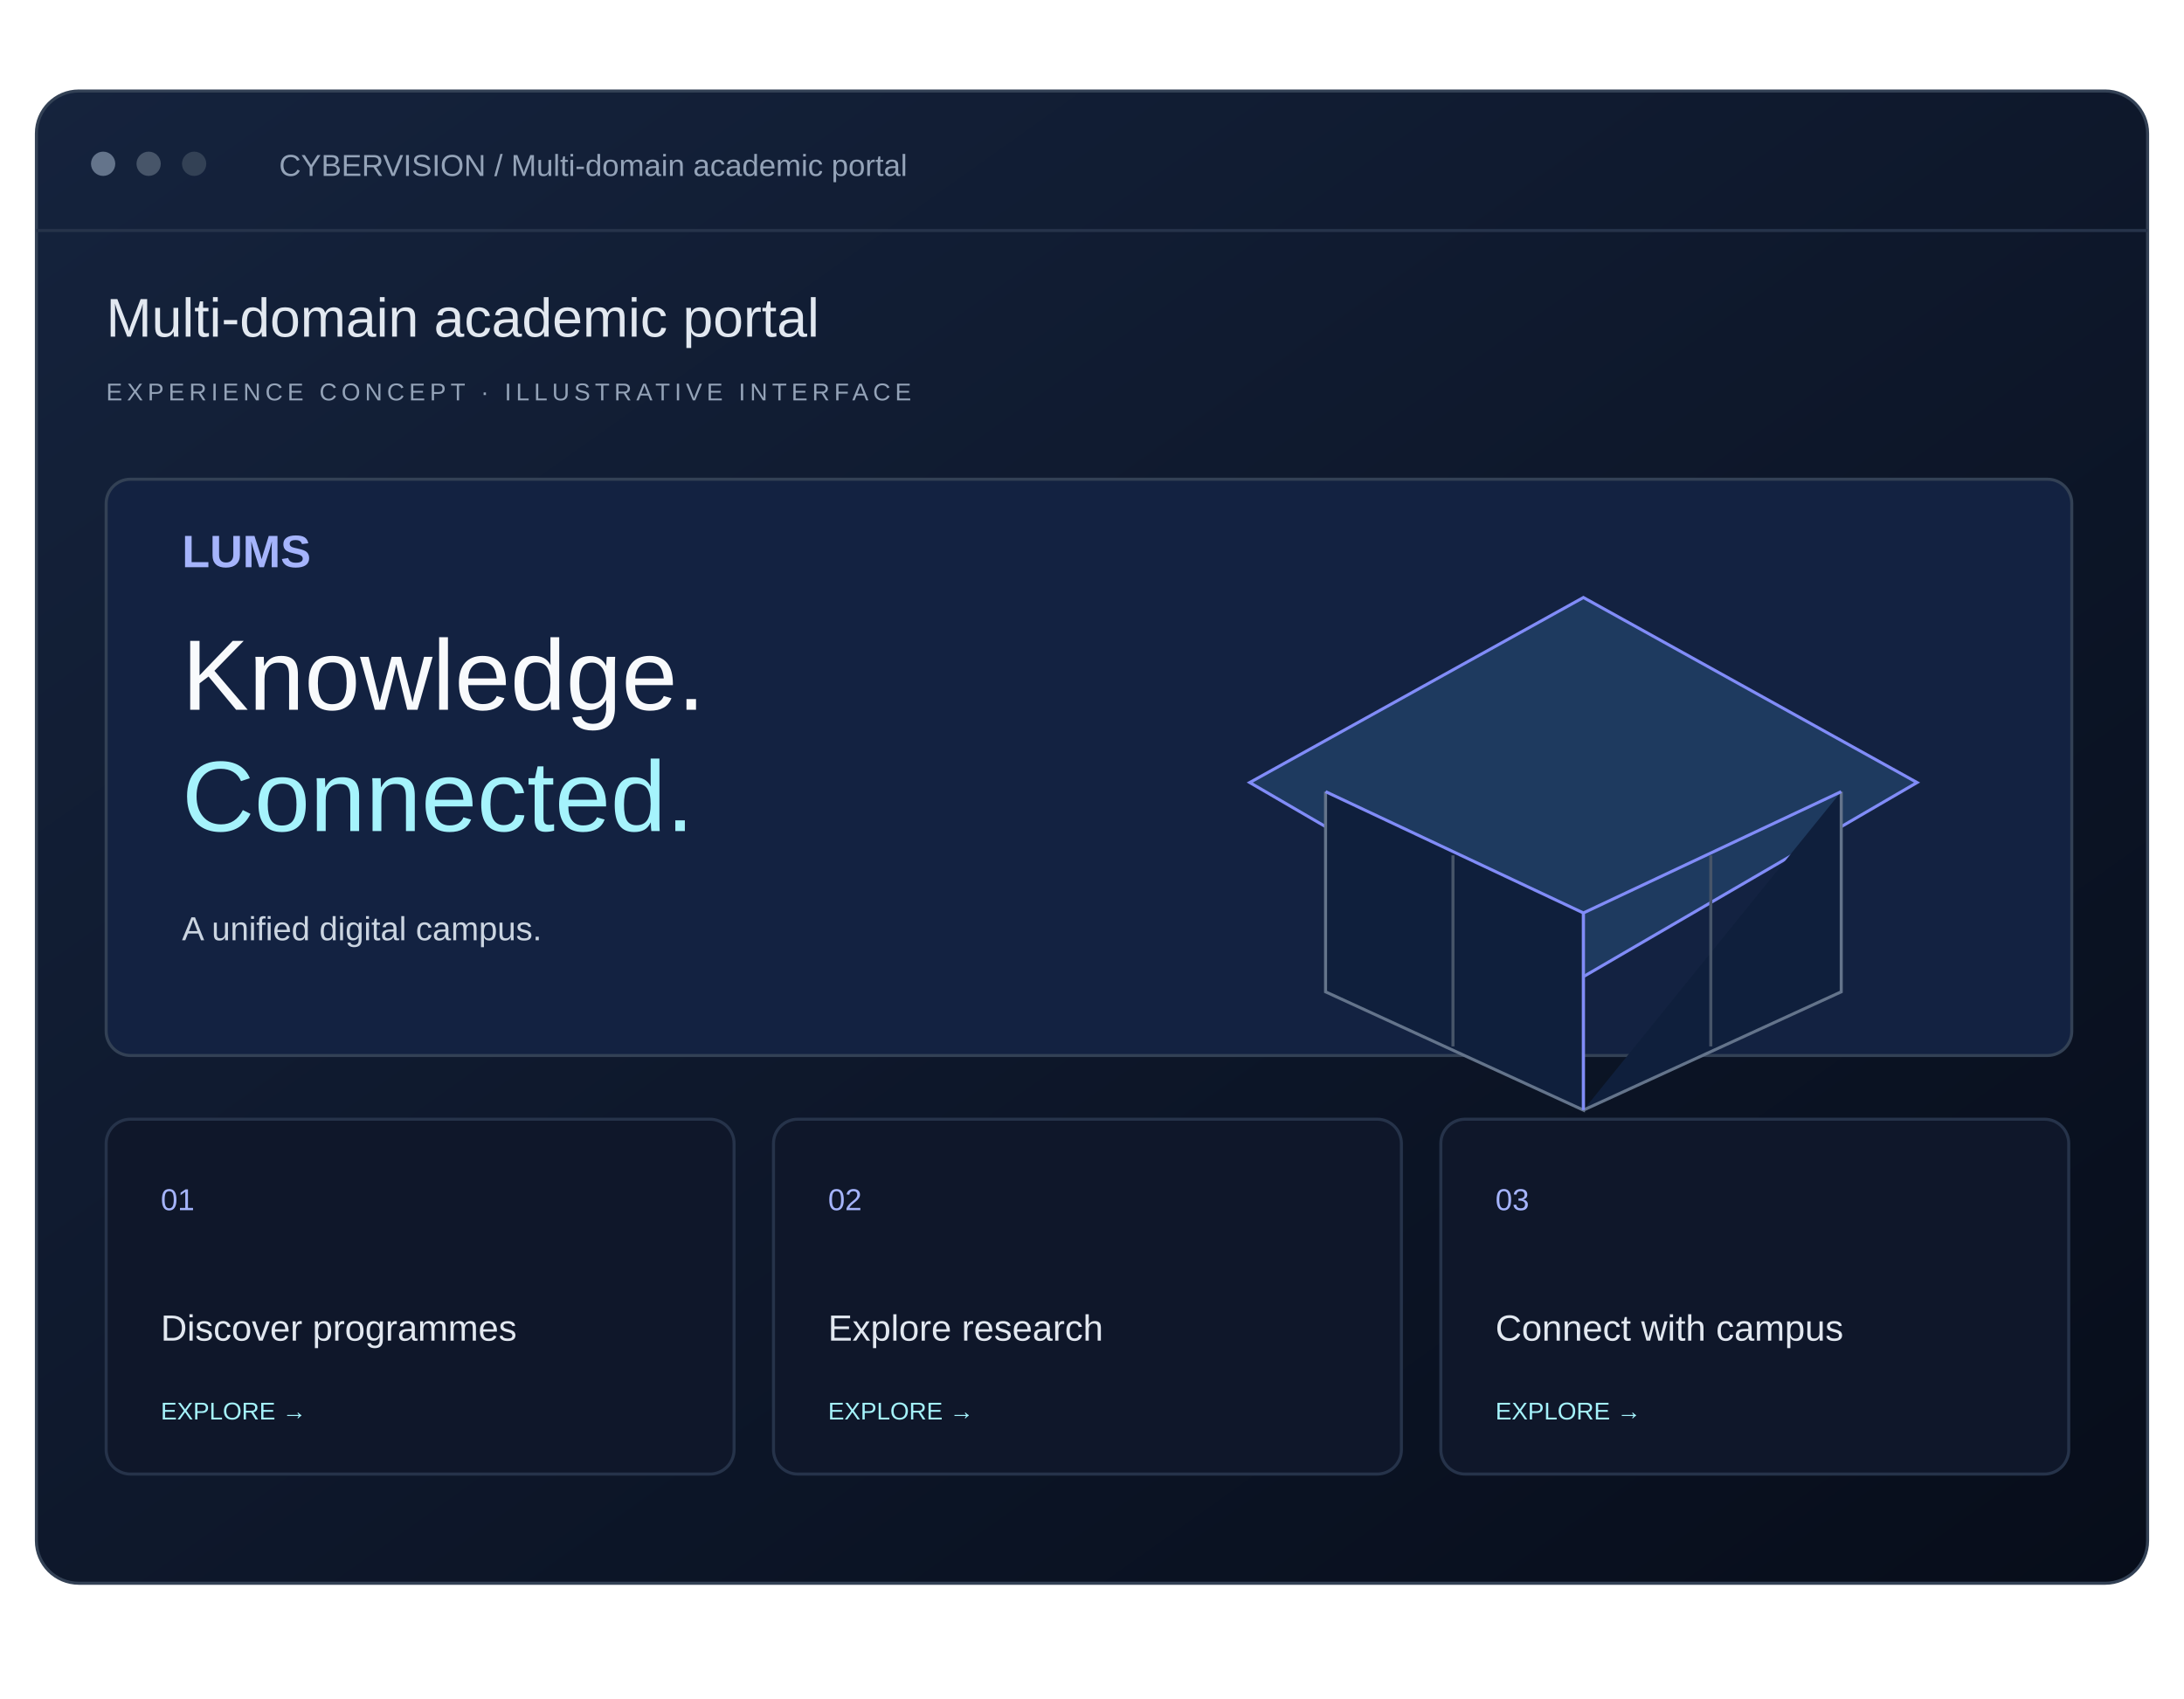
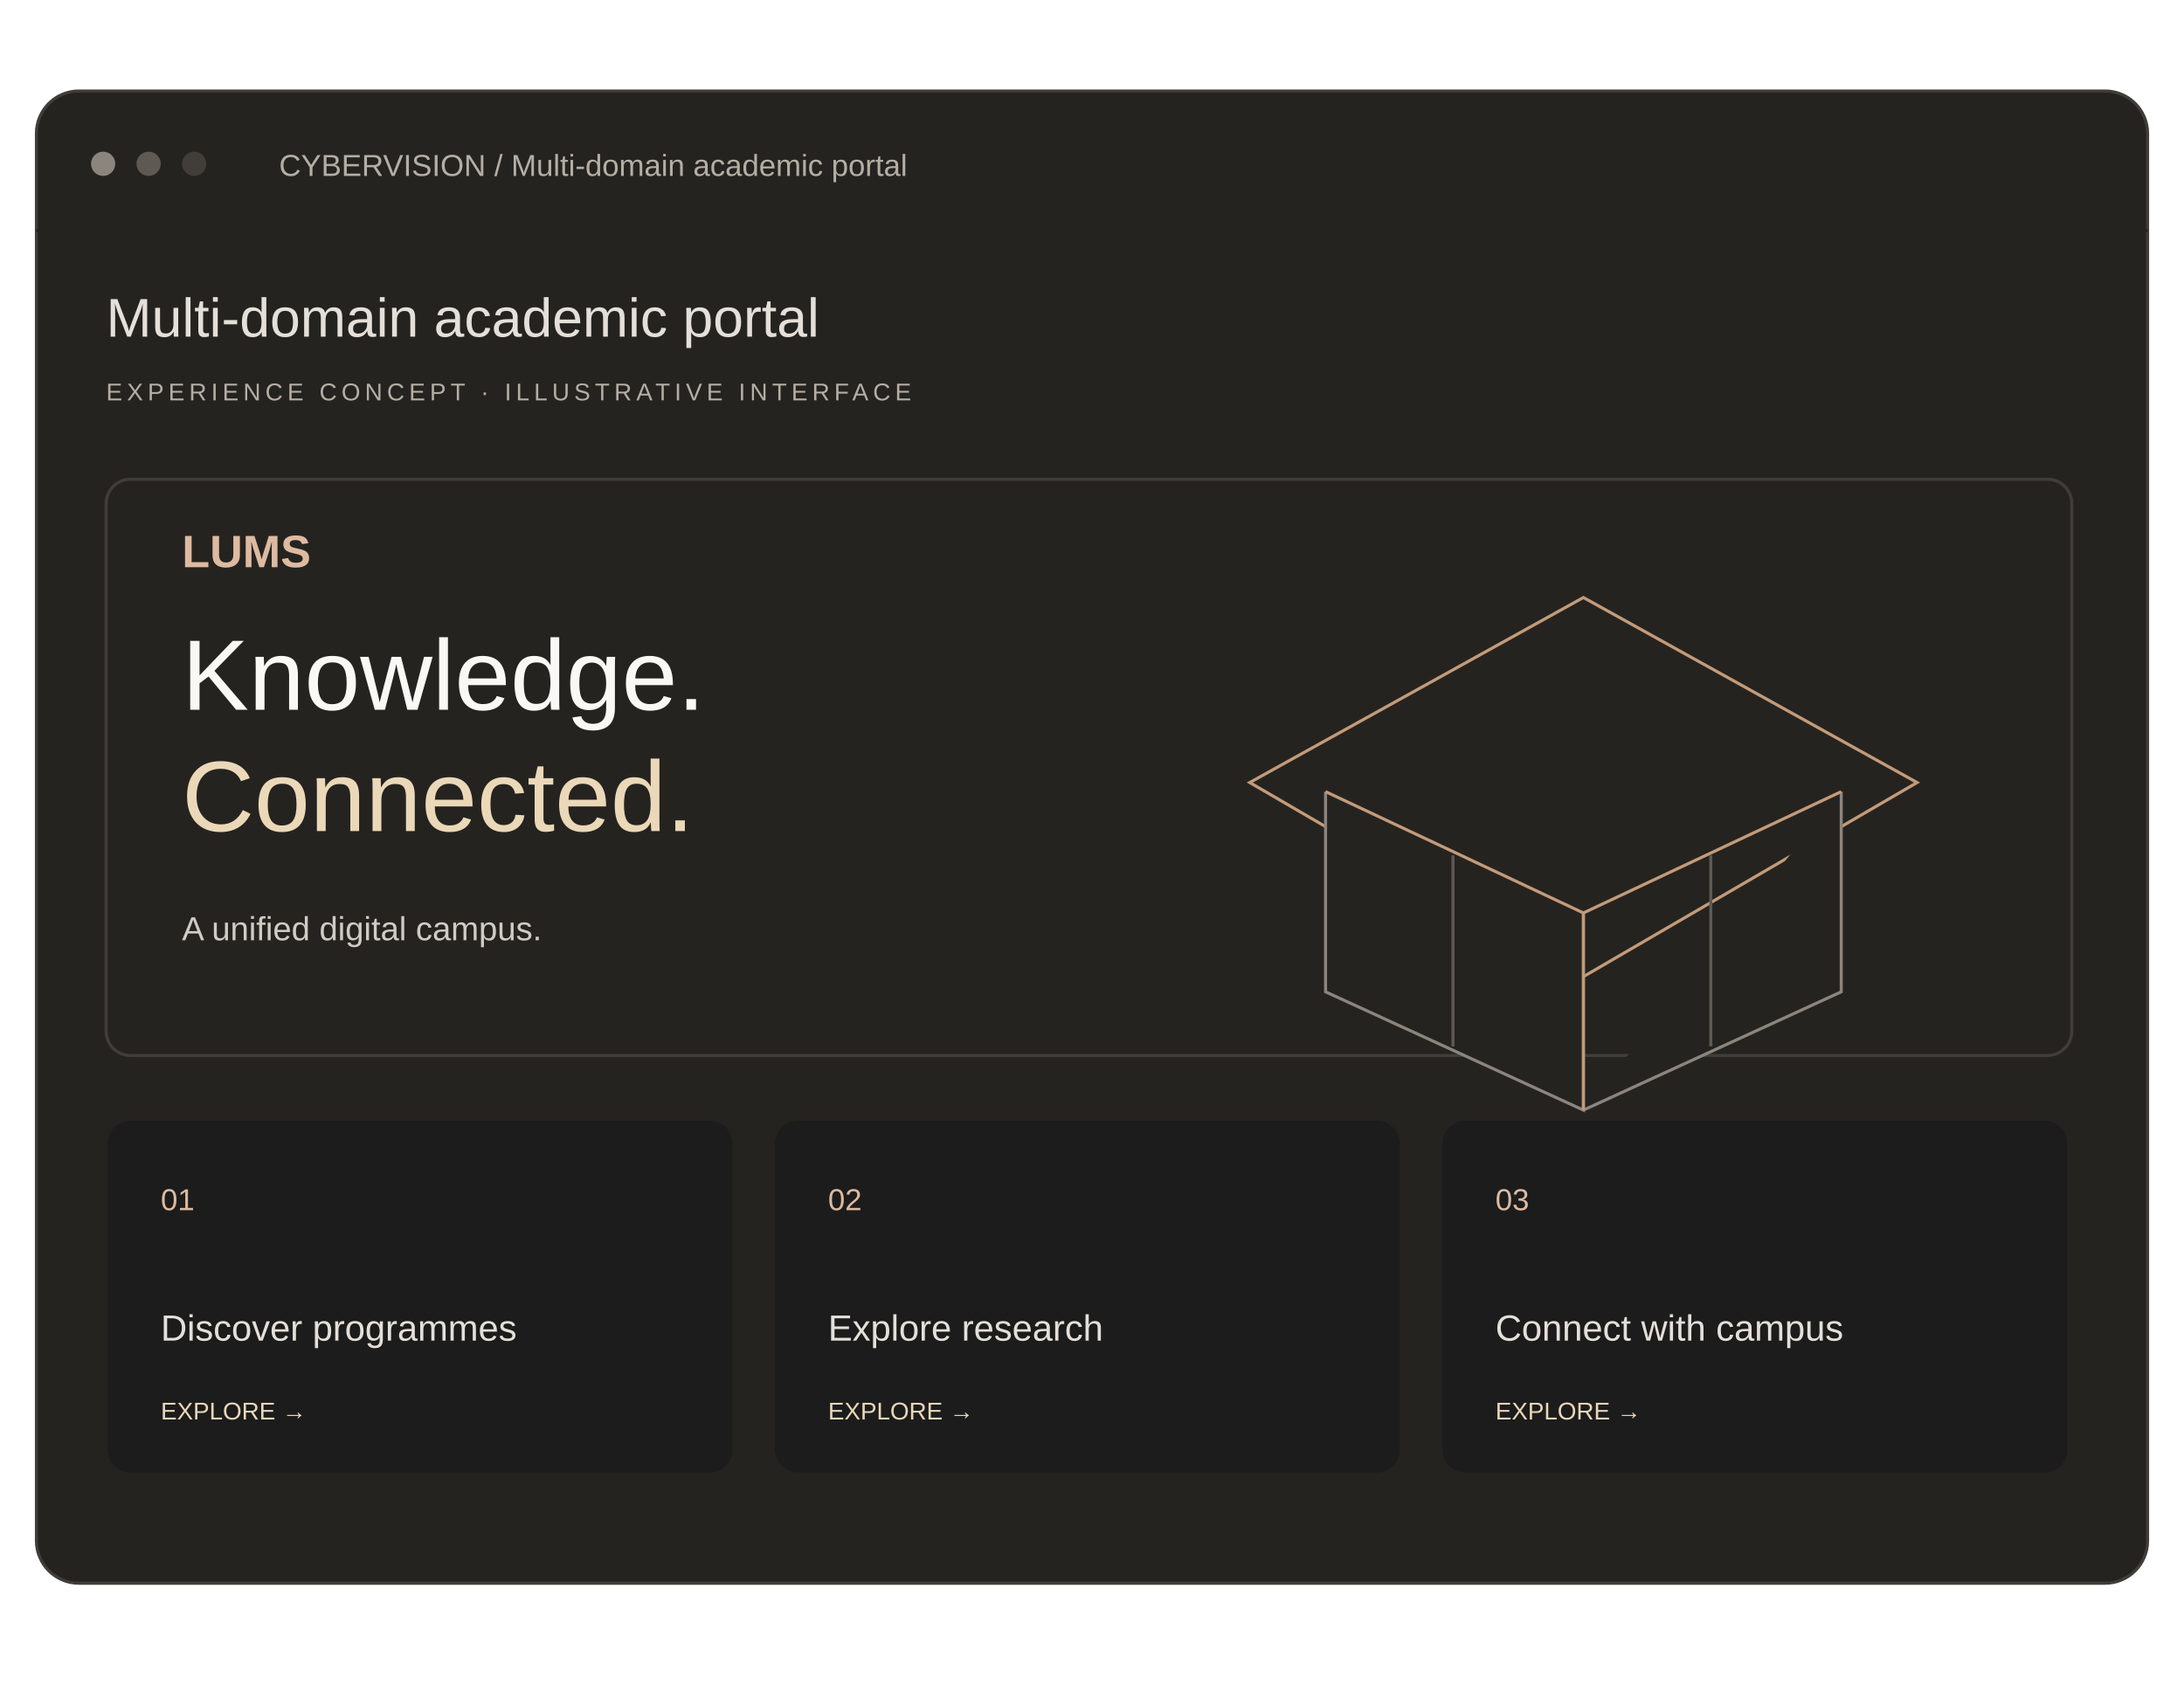
<svg xmlns="http://www.w3.org/2000/svg" width="720" height="560" viewBox="0 0 720 560">
  <defs>
    <linearGradient id="surface" x2="1" y2="1">
-       <stop stop-color="#15233d" />
-       <stop offset="1" stop-color="#070d1a" />
+       <stop stop-color="#252320" />
+       <stop offset="1" stop-color="#252320" />
    </linearGradient>
    <linearGradient id="accent" x2="1" y2="1">
-       <stop stop-color="#67e8f9" />
-       <stop offset="1" stop-color="#818cf8" />
+       <stop stop-color="#dfc596" />
+       <stop offset="1" stop-color="#c39b79" />
    </linearGradient>
    <radialGradient id="glow">
-       <stop stop-color="#164e63" stop-opacity=".6" />
-       <stop offset="1" stop-color="#030712" stop-opacity="0" />
+       <stop stop-color="#252320" stop-opacity=".6" />
+       <stop offset="1" stop-color="#101010" stop-opacity="0" />
    </radialGradient>
  </defs>
-   <rect x="12" y="30" width="696" height="492" rx="14" fill="url(#surface)" stroke="#334155" />
-   <path d="M12 76H708" stroke="#26334a" />
-   <circle cx="34" cy="54" r="4" fill="#64748b" />
-   <circle cx="49" cy="54" r="4" fill="#475569" />
-   <circle cx="64" cy="54" r="4" fill="#334155" />
-   <text x="92" y="58" font-family="Arial,sans-serif" font-size="10" fill="#94a3b8">CYBERVISION / Multi-domain academic portal</text>
-   <text x="35" y="111" font-family="Arial,sans-serif" font-size="18" fill="#e2e8f0">Multi-domain academic portal</text>
-   <text x="35" y="132" font-family="Arial,sans-serif" font-size="8" fill="#94a3b8" letter-spacing="1.5">EXPERIENCE CONCEPT · ILLUSTRATIVE INTERFACE</text>
-   <rect x="35" y="158" width="648" height="190" rx="8" fill="#132241" stroke="#334155" />
-   <text x="60" y="187" font-family="Arial,sans-serif" font-size="15" fill="#a5b4fc" font-weight="bold">LUMS</text>
-   <text x="60" y="234" font-family="Arial,sans-serif" font-size="33" fill="#f8fafc">Knowledge.</text>
-   <text x="60" y="274" font-family="Arial,sans-serif" font-size="33" fill="#a5f3fc">Connected.</text>
-   <text x="60" y="310" font-family="Arial,sans-serif" font-size="11" fill="#cbd5e1">A unified digital campus.</text>
+   <rect x="12" y="30" width="696" height="492" rx="14" fill="url(#surface)" stroke="#413d38" />
+   <path d="M12 76H708" stroke="#252320" />
+   <circle cx="34" cy="54" r="4" fill="#8b857d" />
+   <circle cx="49" cy="54" r="4" fill="#5e5953" />
+   <circle cx="64" cy="54" r="4" fill="#413d38" />
+   <text x="92" y="58" font-family="Arial,sans-serif" font-size="10" fill="#b4aea5">CYBERVISION / Multi-domain academic portal</text>
+   <text x="35" y="111" font-family="Arial,sans-serif" font-size="18" fill="#e4e0d9">Multi-domain academic portal</text>
+   <text x="35" y="132" font-family="Arial,sans-serif" font-size="8" fill="#b4aea5" letter-spacing="1.5">EXPERIENCE CONCEPT · ILLUSTRATIVE INTERFACE</text>
+   <rect x="35" y="158" width="648" height="190" rx="8" fill="#252320" stroke="#413d38" />
+   <text x="60" y="187" font-family="Arial,sans-serif" font-size="15" fill="#ddbaa0" font-weight="bold">LUMS</text>
+   <text x="60" y="234" font-family="Arial,sans-serif" font-size="33" fill="#faf8f5">Knowledge.</text>
+   <text x="60" y="274" font-family="Arial,sans-serif" font-size="33" fill="#ead8b8">Connected.</text>
+   <text x="60" y="310" font-family="Arial,sans-serif" font-size="11" fill="#d0cbc3">A unified digital campus.</text>
  <g transform="translate(412 200)">
-     <path d="m0 58 110-61 110 61-110 64Z" fill="#1e3a5f" stroke="#818cf8" />
-     <path d="M25 61V127L110 166V101M195 61V127L110 166" fill="#0f1f3c" stroke="#64748b" />
-     <path d="m25 61 85 40 85-40M110 101v65" stroke="#818cf8" fill="none" />
-     <path d="m67 82 0 63m85-63v63" stroke="#475569" />
+     <path d="m0 58 110-61 110 61-110 64Z" fill="#252320" stroke="#c39b79" />
+     <path d="M25 61V127L110 166V101M195 61V127L110 166" fill="#252320" stroke="#8b857d" />
+     <path d="m25 61 85 40 85-40M110 101v65" stroke="#c39b79" fill="none" />
+     <path d="m67 82 0 63m85-63v63" stroke="#5e5953" />
  </g>
-   <rect x="35" y="369" width="207" height="117" rx="8" fill="#0f172a" stroke="#26334a" />
-   <text x="53" y="399" font-family="Arial,sans-serif" font-size="10" fill="#a5b4fc">01</text>
-   <text x="53" y="442" font-family="Arial,sans-serif" font-size="12" fill="#e2e8f0">Discover programmes</text>
-   <text x="53" y="468" font-family="Arial,sans-serif" font-size="8" fill="#a5f3fc">EXPLORE →</text>
-   <rect x="255" y="369" width="207" height="117" rx="8" fill="#0f172a" stroke="#26334a" />
-   <text x="273" y="399" font-family="Arial,sans-serif" font-size="10" fill="#a5b4fc">02</text>
-   <text x="273" y="442" font-family="Arial,sans-serif" font-size="12" fill="#e2e8f0">Explore research</text>
-   <text x="273" y="468" font-family="Arial,sans-serif" font-size="8" fill="#a5f3fc">EXPLORE →</text>
-   <rect x="475" y="369" width="207" height="117" rx="8" fill="#0f172a" stroke="#26334a" />
-   <text x="493" y="399" font-family="Arial,sans-serif" font-size="10" fill="#a5b4fc">03</text>
-   <text x="493" y="442" font-family="Arial,sans-serif" font-size="12" fill="#e2e8f0">Connect with campus</text>
-   <text x="493" y="468" font-family="Arial,sans-serif" font-size="8" fill="#a5f3fc">EXPLORE →</text>
+   <rect x="35" y="369" width="207" height="117" rx="8" fill="#1c1c1c" stroke="#252320" />
+   <text x="53" y="399" font-family="Arial,sans-serif" font-size="10" fill="#ddbaa0">01</text>
+   <text x="53" y="442" font-family="Arial,sans-serif" font-size="12" fill="#e4e0d9">Discover programmes</text>
+   <text x="53" y="468" font-family="Arial,sans-serif" font-size="8" fill="#ead8b8">EXPLORE →</text>
+   <rect x="255" y="369" width="207" height="117" rx="8" fill="#1c1c1c" stroke="#252320" />
+   <text x="273" y="399" font-family="Arial,sans-serif" font-size="10" fill="#ddbaa0">02</text>
+   <text x="273" y="442" font-family="Arial,sans-serif" font-size="12" fill="#e4e0d9">Explore research</text>
+   <text x="273" y="468" font-family="Arial,sans-serif" font-size="8" fill="#ead8b8">EXPLORE →</text>
+   <rect x="475" y="369" width="207" height="117" rx="8" fill="#1c1c1c" stroke="#252320" />
+   <text x="493" y="399" font-family="Arial,sans-serif" font-size="10" fill="#ddbaa0">03</text>
+   <text x="493" y="442" font-family="Arial,sans-serif" font-size="12" fill="#e4e0d9">Connect with campus</text>
+   <text x="493" y="468" font-family="Arial,sans-serif" font-size="8" fill="#ead8b8">EXPLORE →</text>
</svg>
